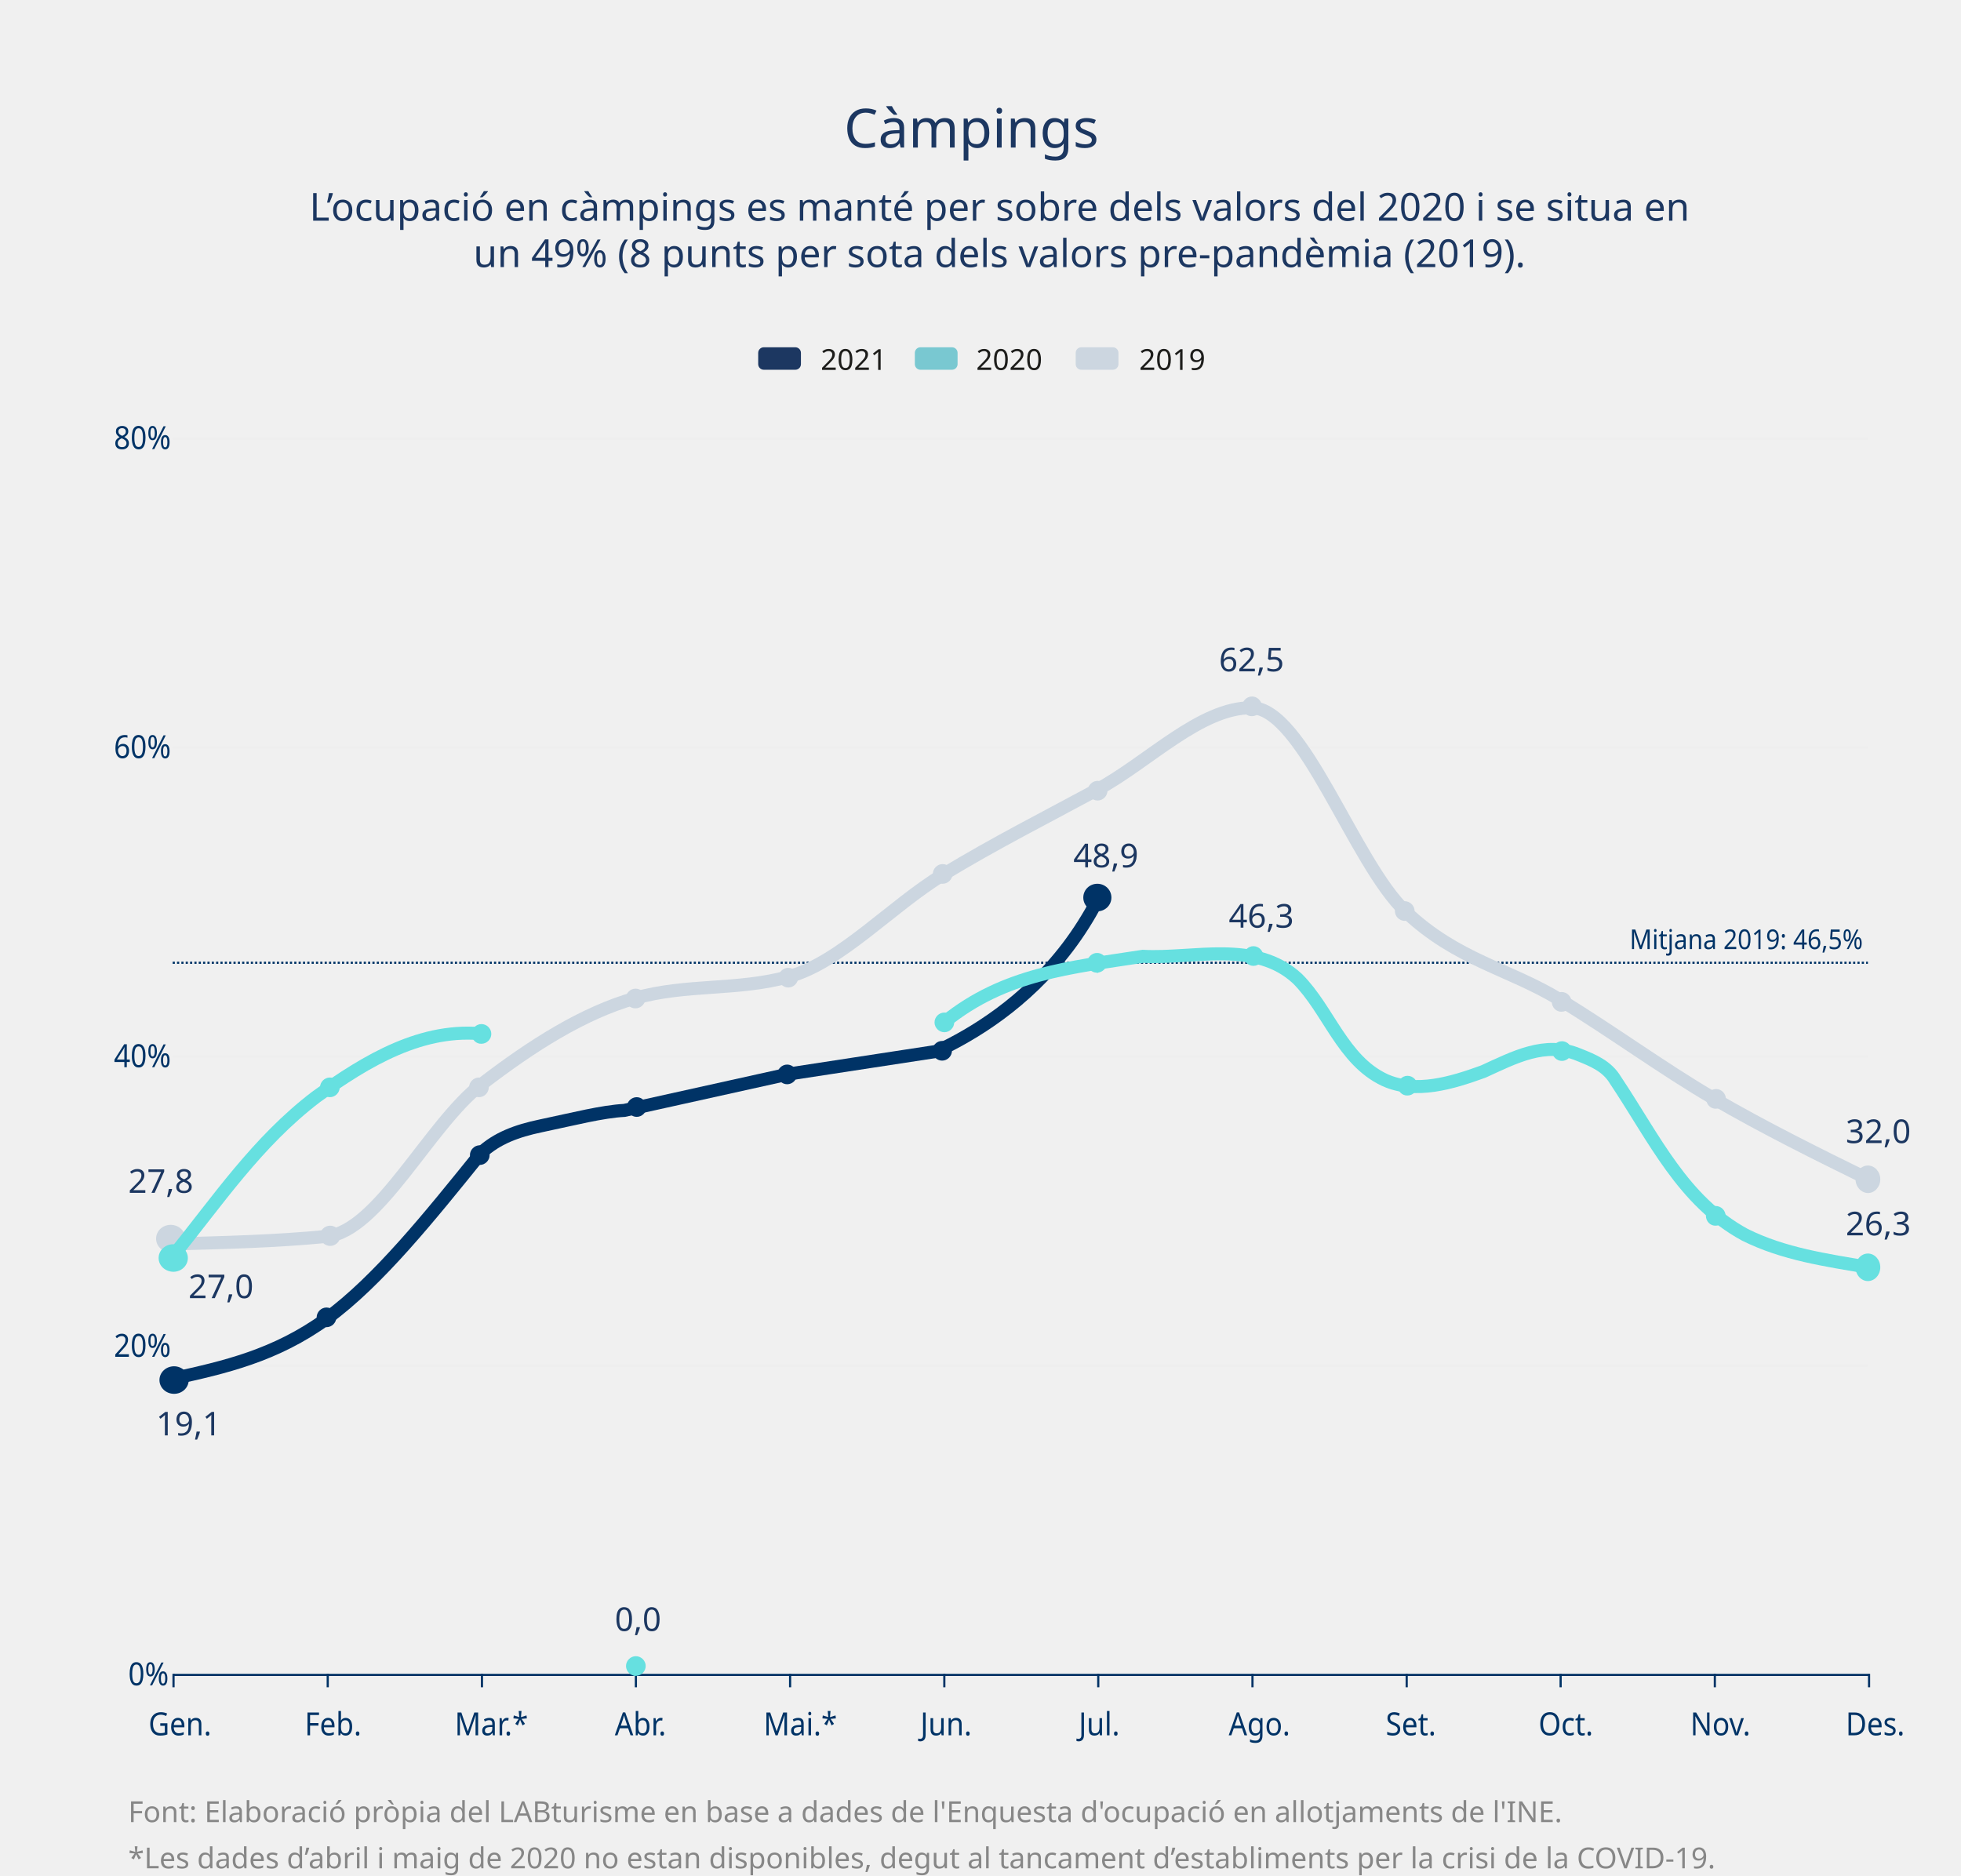
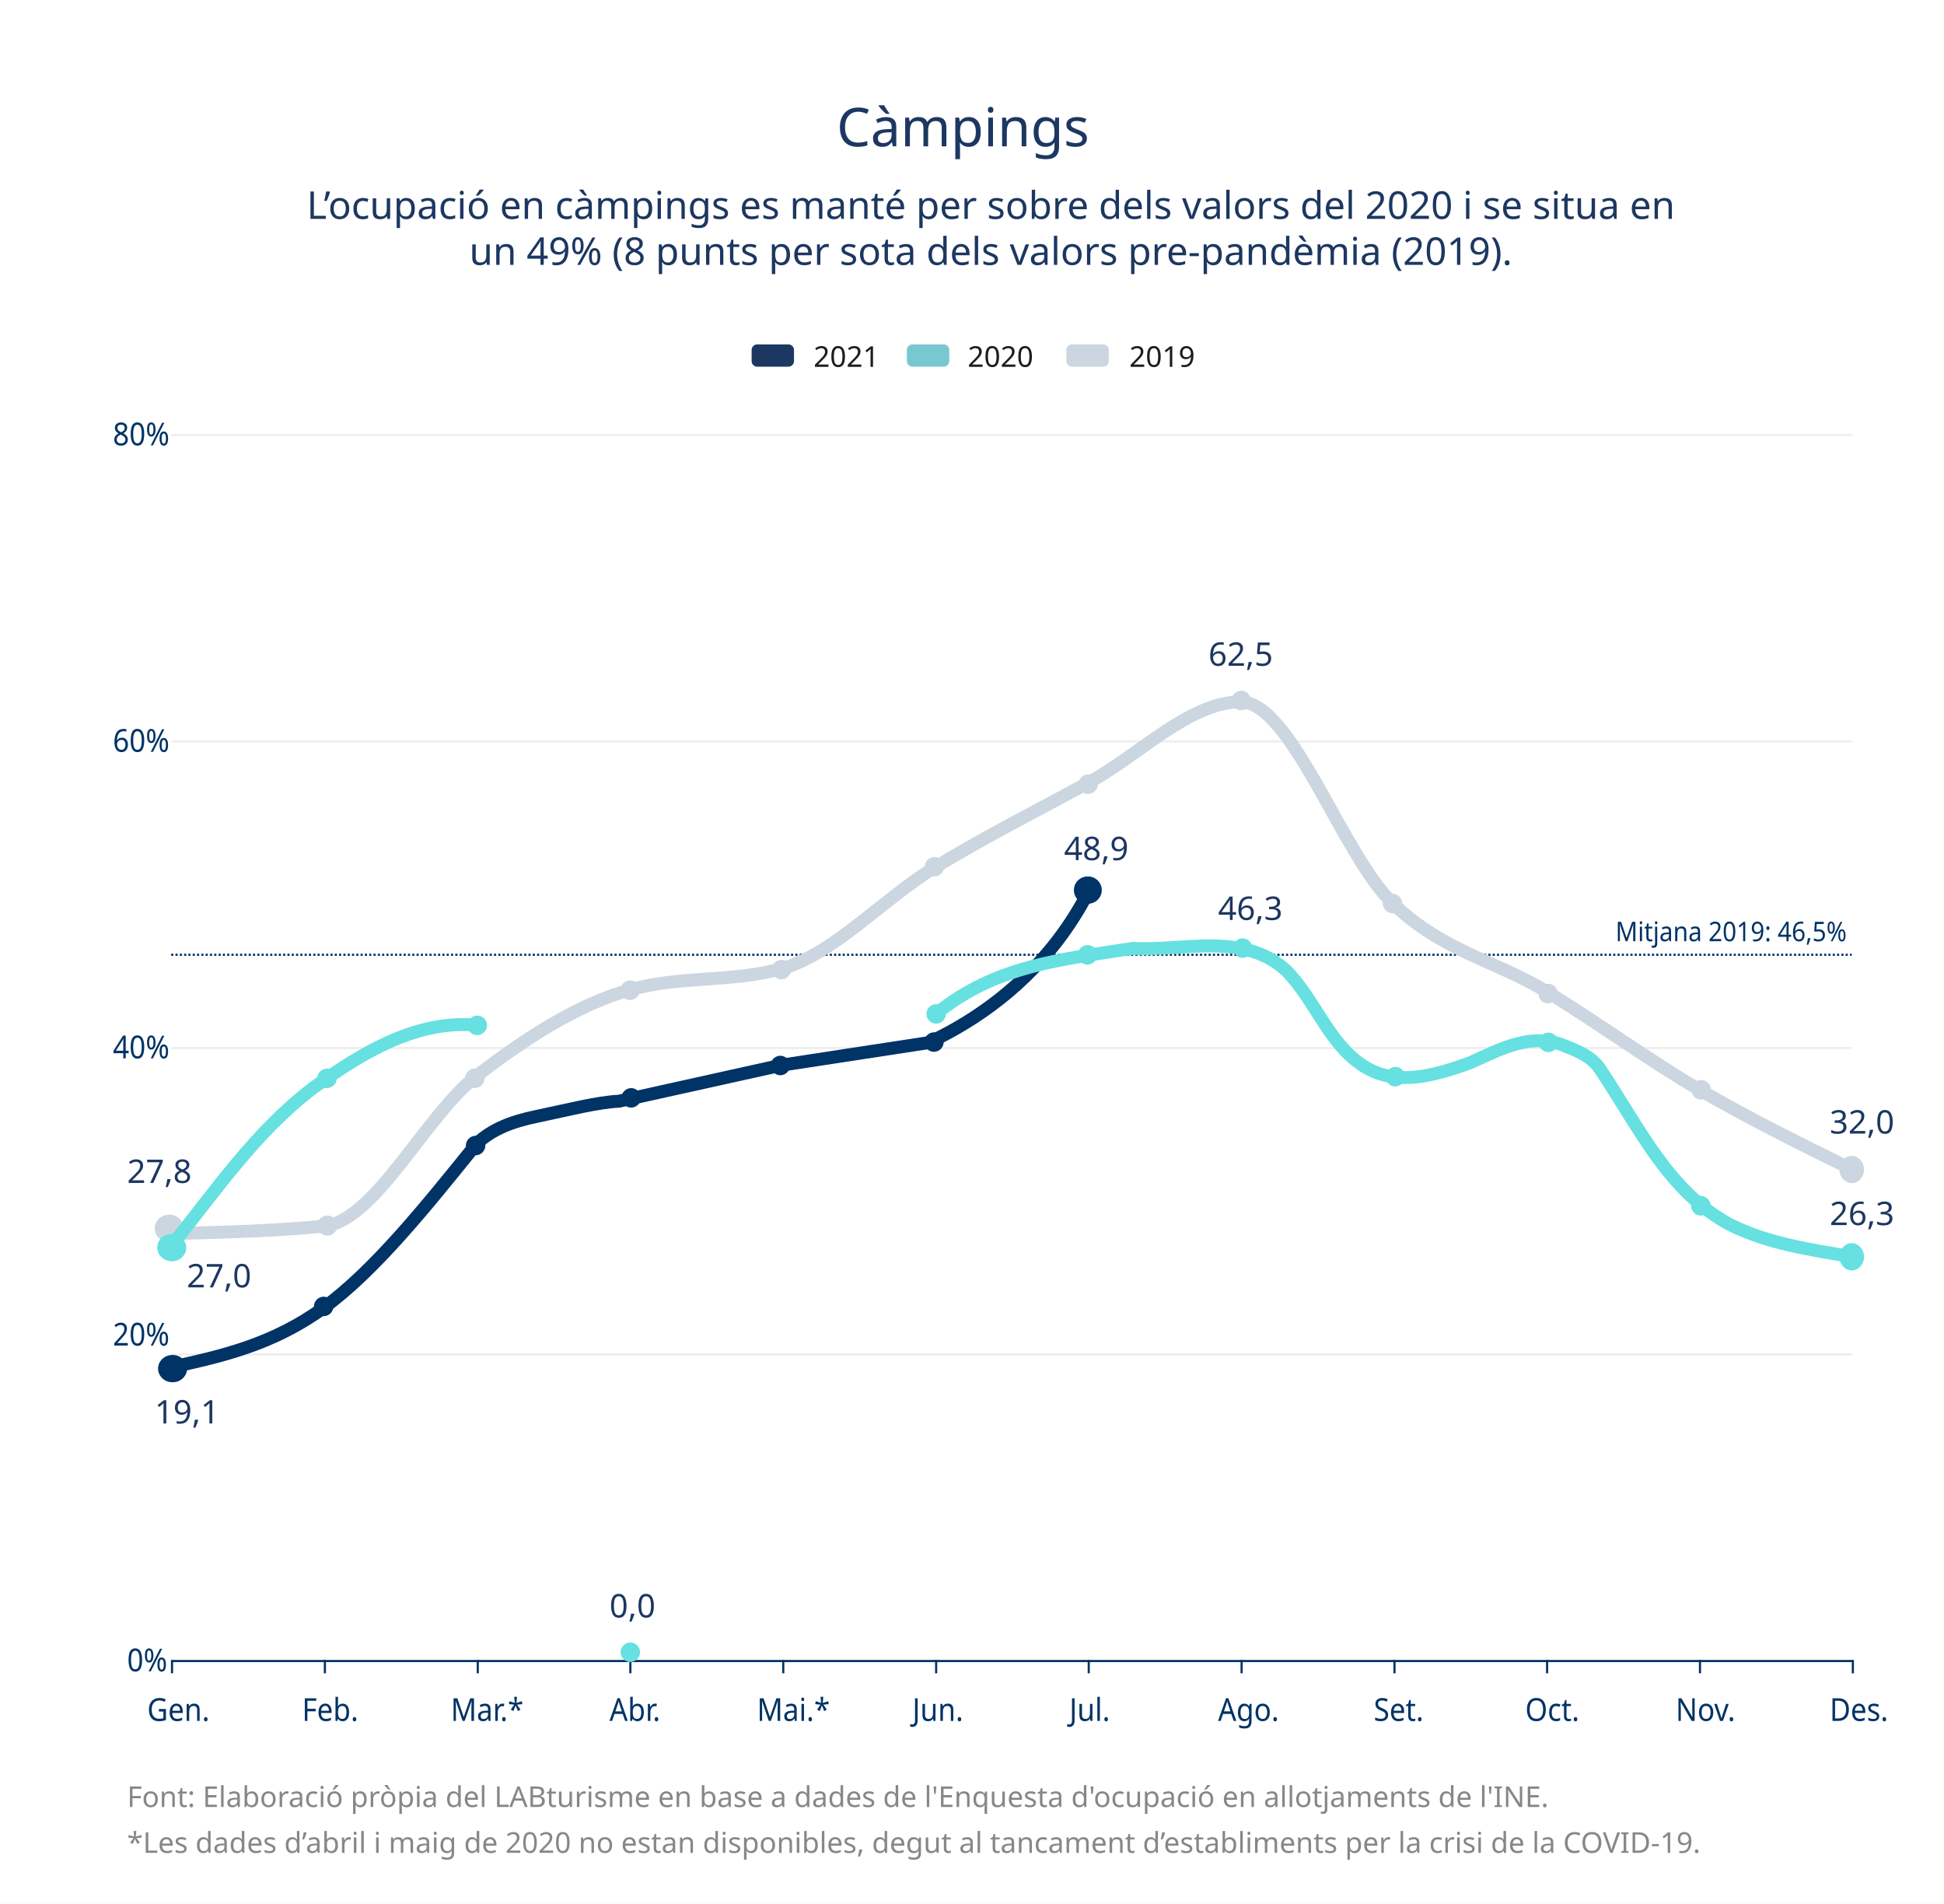
- <svg xmlns="http://www.w3.org/2000/svg" xmlns:xlink="http://www.w3.org/1999/xlink" version="1.1" id="Capa_1" x="0px" y="0px" viewBox="0 0 697.3 667.1" style="enable-background:new 0 0 697.3 667.1;" xml:space="preserve">
+ <svg xmlns="http://www.w3.org/2000/svg" xmlns:xlink="http://www.w3.org/1999/xlink" version="1.1" id="Capa_1" x="0px" y="0px" viewBox="0 0 697.3 682.7" style="enable-background:new 0 0 697.3 682.7;" xml:space="preserve">
  <style type="text/css">
- 	.st0{fill:#1C3761;}
- 	.st1{font-family:'OpenSans-Bold';}
- 	.st2{font-size:19.23px;}
- 	.st3{fill:#79C8D1;}
- 	.st4{enable-background:new    ;}
+ 	.st0{fill:#FFFFFF;}
+ 	.st1{fill:#1C3761;}
+ 	.st2{font-family:'OpenSans-Bold';}
+ 	.st3{font-size:19.23px;}
+ 	.st4{fill:#79C8D1;}
	.st5{font-family:'OpenSans-Light';}
	.st6{font-size:13.74px;}
	.st7{fill:#878787;}
	.st8{font-family:'OpenSans-SemiBold';}
	.st9{font-size:10.3px;}
	.st10{fill:#1D1D1B;}
	.st11{fill:none;}
	.st12{display:none;fill:none;stroke:#EEEEEE;stroke-width:0.772;stroke-dasharray:0;}
	.st13{fill:none;stroke:#EEEEEE;stroke-width:0.772;stroke-dasharray:0;}
	.st14{fill:#003366;}
	.st15{font-family:'SourceSansPro-Regular';}
	.st16{font-size:11.359px;}
	.st17{fill:none;stroke:#003366;stroke-width:0.772;stroke-dasharray:0;}
	.st18{font-family:'ArialMT';}
	.st19{font-size:9.736px;}
	.st20{fill:none;stroke:#003366;stroke-width:0.772;stroke-dasharray:0.772,0.772;}
	.st21{clip-path:url(#SVGID_2_);fill:none;stroke:#003366;stroke-width:4.631;}
	.st22{fill:none;stroke:#CCD6E0;stroke-width:4.631;}
	.st23{fill:#66E0E0;}
	.st24{fill:#CCD6E0;}
	.st25{clip-path:url(#SVGID_4_);fill:none;stroke:#66E0E0;stroke-width:4.631;}
	.st26{clip-path:url(#SVGID_6_);fill:none;stroke:#66E0E0;stroke-width:4.631;}
	.st27{font-size:11.68px;}
</style>
-   <g>
-     <text transform="matrix(1 0 0 1 300.0984 52.477)" class="st0 st1 st2">Càmpings</text>
-   </g>
-   <g>
-     <path class="st0" d="M271.6,123.5h11.2c1.1,0,2,0.9,2,2v4c0,1.1-0.9,2-2,2h-11.2c-1.1,0-2-0.9-2-2v-4   C269.6,124.4,270.5,123.5,271.6,123.5z" />
-     <path class="st3" d="M327.3,123.5h11.2c1.1,0,2,0.9,2,2v4c0,1.1-0.9,2-2,2h-11.2c-1.1,0-2-0.9-2-2v-4   C325.3,124.4,326.2,123.5,327.3,123.5z" />
-   </g>
-   <text transform="matrix(1 0 0 1 110.0283 78.4896)" class="st4">
-     <tspan x="0" y="0" class="st0 st5 st6">L’ocupació en càmpings es manté per sobre dels valors del 2020 i se situa en  </tspan>
-     <tspan x="58.3" y="16.5" class="st0 st5 st6">un 49% (8 punts per sota dels valors pre-pandèmia (2019).</tspan>
-   </text>
+   <rect y="0" class="st0" width="697.3" height="682.7" />
+   <g>
+     <text transform="matrix(1 0 0 1 300.0984 52.477)" class="st1 st2 st3">Càmpings</text>
+   </g>
+   <g>
+     <path class="st1" d="M271.6,123.5h11.2c1.1,0,2,0.9,2,2v4c0,1.1-0.9,2-2,2h-11.2c-1.1,0-2-0.9-2-2v-4   C269.6,124.4,270.5,123.5,271.6,123.5z" />
+     <path class="st4" d="M327.3,123.5h11.2c1.1,0,2,0.9,2,2v4c0,1.1-0.9,2-2,2h-11.2c-1.1,0-2-0.9-2-2v-4   C325.3,124.4,326.2,123.5,327.3,123.5z" />
+   </g>
+   <text transform="matrix(1 0 0 1 110.0283 78.4896)" class="st1 st5 st6">L’ocupació en càmpings es manté per sobre dels valors del 2020 i se situa en  </text>
+   <text transform="matrix(1 0 0 1 168.3283 94.9896)" class="st1 st5 st6">un 49% (8 punts per sota dels valors pre-pandèmia (2019).</text>
  <g>
    <text transform="matrix(1 0 0 1 45.5947 648.0063)" class="st7 st8 st9">Font: Elaboració pròpia del LABturisme en base a dades de l'Enquesta d'ocupació en allotjaments de l'INE.        </text>
  </g>
  <text transform="matrix(1 0 0 1 45.5946 664.4488)" class="st7 st8 st9">*Les dades d’abril i maig de 2020 no estan disponibles, degut al tancament d’establiments per la crisi de la COVID-19.</text>
  <text transform="matrix(1 0 0 1 347.0821 131.5509)" class="st10 st8 st9">2020</text>
  <text transform="matrix(1 0 0 1 291.812 131.5509)" class="st10 st8 st9">2021</text>
  <g id="facets_1_">
    <g transform="translate(45,10)">
      <g>
        <g>
          <polyline class="st11" points="619.2,585.2 16.4,585.2 16.4,145.6 619.2,145.6     " />
        </g>
        <g>
          <g>
            <path class="st12" d="M16.7,585.6V146" />
            <g transform="translate(0,542.3646)">
              <line class="st13" x1="16.4" y1="43.3" x2="619.2" y2="43.3" />
-               <text transform="matrix(0.9049 0 0 1 0.5948 46.9936)" class="st14 st15 st16">0%</text>
+               <text transform="matrix(0.9049 0 0 1 0.5947 46.9932)" class="st14 st15 st16">0%</text>
            </g>
            <g transform="translate(0,406.8984)">
              <line class="st13" x1="16.4" y1="68.8" x2="619.2" y2="68.8" />
-               <text transform="matrix(0.9049 0 0 1 -4.5136 65.6335)" class="st14 st15 st16">20%</text>
+               <text transform="matrix(0.9049 0 0 1 -4.5137 65.6332)" class="st14 st15 st16">20%</text>
            </g>
            <g transform="translate(0,271.4323)">
              <line class="st13" x1="16.4" y1="94.4" x2="619.2" y2="94.4" />
-               <text transform="matrix(0.9049 0 0 1 -4.5136 98.0982)" class="st14 st15 st16">40%</text>
+               <text transform="matrix(0.9049 0 0 1 -4.5137 98.0983)" class="st14 st15 st16">40%</text>
            </g>
            <g transform="translate(0,135.9661)">
              <line class="st13" x1="16.4" y1="119.9" x2="619.2" y2="119.9" />
-               <text transform="matrix(0.9049 0 0 1 -4.5136 123.6508)" class="st14 st15 st16">60%</text>
+               <text transform="matrix(0.9049 0 0 1 -4.5137 123.6509)" class="st14 st15 st16">60%</text>
            </g>
            <g transform="translate(0,0.5)">
              <line class="st13" x1="16.4" y1="145.5" x2="619.2" y2="145.5" />
-               <text transform="matrix(0.9049 0 0 1 -4.5136 149.2029)" class="st14 st15 st16">80%</text>
+               <text transform="matrix(0.9049 0 0 1 -4.5137 149.203)" class="st14 st15 st16">80%</text>
            </g>
          </g>
          <g transform="translate(0,541.8646)">
            <path class="st17" d="M16.7,43.8h602.8" />
            <g transform="translate(0.5,0)">
              <line class="st17" x1="16.2" y1="43.4" x2="16.2" y2="48.2" />
-               <text transform="matrix(0.9049 0 0 1 7.3063 65.2748)" class="st14 st15 st16">Gen.</text>
+               <text transform="matrix(0.9049 0 0 1 7.3062 65.2745)" class="st14 st15 st16">Gen.</text>
            </g>
            <g transform="translate(75.137,0)">
              <line class="st17" x1="-3.6" y1="43.4" x2="-3.6" y2="48.2" />
-               <text transform="matrix(0.9049 0 0 1 -11.8034 65.2748)" class="st14 st15 st16">Feb.</text>
+               <text transform="matrix(0.9049 0 0 1 -11.8035 65.2745)" class="st14 st15 st16">Feb.</text>
            </g>
            <g transform="translate(149.774,0)">
              <line class="st17" x1="-23.4" y1="43.4" x2="-23.4" y2="48.2" />
-               <text transform="matrix(0.9049 0 0 1 -33.0879 65.2748)" class="st14 st15 st16">Mar.*</text>
+               <text transform="matrix(0.9049 0 0 1 -33.088 65.2745)" class="st14 st15 st16">Mar.*</text>
            </g>
            <g transform="translate(224.411,0)">
              <line class="st17" x1="-43.3" y1="43.4" x2="-43.3" y2="48.2" />
-               <text transform="matrix(0.9049 0 0 1 -50.7942 65.2748)" class="st14 st15 st16">Abr.</text>
+               <text transform="matrix(0.9049 0 0 1 -50.7943 65.2745)" class="st14 st15 st16">Abr.</text>
            </g>
            <g transform="translate(299.048,0)">
              <line class="st17" x1="-63.1" y1="43.4" x2="-63.1" y2="48.2" />
-               <text transform="matrix(0.9049 0 0 1 -72.5308 65.2748)" class="st14 st15 st16">Mai.*</text>
+               <text transform="matrix(0.9049 0 0 1 -72.5309 65.2745)" class="st14 st15 st16">Mai.*</text>
            </g>
            <g transform="translate(373.685,0)">
              <line class="st17" x1="-82.9" y1="43.4" x2="-82.9" y2="48.2" />
-               <text transform="matrix(0.9049 0 0 1 -91.41 65.2748)" class="st14 st15 st16">Jun.</text>
+               <text transform="matrix(0.9049 0 0 1 -91.4096 65.2745)" class="st14 st15 st16">Jun.</text>
            </g>
            <g transform="translate(448.322,0)">
              <line class="st17" x1="-102.8" y1="43.4" x2="-102.8" y2="48.2" />
-               <text transform="matrix(0.9049 0 0 1 -109.7443 65.2748)" class="st14 st15 st16">Jul.</text>
+               <text transform="matrix(0.9049 0 0 1 -109.7439 65.2745)" class="st14 st15 st16">Jul.</text>
            </g>
            <g transform="translate(522.959,0)">
              <line class="st17" x1="-122.6" y1="43.4" x2="-122.6" y2="48.2" />
-               <text transform="matrix(0.9049 0 0 1 -131.0541 65.2748)" class="st14 st15 st16">Ago.</text>
+               <text transform="matrix(0.9049 0 0 1 -131.0537 65.2745)" class="st14 st15 st16">Ago.</text>
            </g>
            <g transform="translate(597.596,0)">
              <line class="st17" x1="-142.4" y1="43.4" x2="-142.4" y2="48.2" />
-               <text transform="matrix(0.9049 0 0 1 -149.8561 65.2748)" class="st14 st15 st16">Set.</text>
+               <text transform="matrix(0.9049 0 0 1 -149.8557 65.2745)" class="st14 st15 st16">Set.</text>
            </g>
            <g transform="translate(672.233,0)">
              <line class="st17" x1="-162.3" y1="43.4" x2="-162.3" y2="48.2" />
-               <text transform="matrix(0.9049 0 0 1 -170.1523 65.2748)" class="st14 st15 st16">Oct.</text>
+               <text transform="matrix(0.9049 0 0 1 -170.1519 65.2745)" class="st14 st15 st16">Oct.</text>
            </g>
            <g transform="translate(746.87,0)">
              <line class="st17" x1="-182.1" y1="43.4" x2="-182.1" y2="48.2" />
-               <text transform="matrix(0.9049 0 0 1 -190.8205 65.2748)" class="st14 st15 st16">Nov.</text>
+               <text transform="matrix(0.9049 0 0 1 -190.8201 65.2745)" class="st14 st15 st16">Nov.</text>
            </g>
            <g transform="translate(821.507,0)">
              <line class="st17" x1="-201.9" y1="43.4" x2="-201.9" y2="48.2" />
-               <text transform="matrix(0.9049 0 0 1 -210.2076 65.2748)" class="st14 st15 st16">Des.</text>
+               <text transform="matrix(0.9049 0 0 1 -210.2072 65.2745)" class="st14 st15 st16">Des.</text>
            </g>
          </g>
        </g>
      </g>
    </g>
  </g>
  <g>
    <g transform="translate(45, 10)">
      <g transform="translate(0, 230.2925)">
-         <text transform="matrix(0.9049 0 0 1 534.4645 97.241)" class="st14 st18 st19">Mitjana 2019: 46,5%</text>
+         <text transform="matrix(0.9049 0 0 1 534.4648 97.2411)" class="st14 st18 st19">Mitjana 2019: 46,5%</text>
        <line class="st20" x1="16.4" y1="102.1" x2="619.2" y2="102.1" />
      </g>
    </g>
  </g>
  <g>
    <g>
      <g>
        <g>
          <g>
            <g>
              <g>
                <g>
                  <g>
                    <g>
                      <g>
                        <g>
                          <g>
-                             <defs>
-                               <polyline id="SVGID_1_" points="664.2,603.3 61.4,603.3 61.4,147.5 664.2,147.5               " />
-                             </defs>
-                             <clipPath id="SVGID_2_">
-                               <use xlink:href="#SVGID_1_" style="overflow:visible;" />
-                             </clipPath>
-                             <path pointer-events="none" class="st21" d="M61.4,490.3c18.3-4,36.5-8.1,54.8-21.4c18.3-13.4,36.5-36.1,54.8-58.8               c5.7-5.3,12.7-7.9,21.3-9.7c11.9-2.5,21.9-5.1,29.7-5.5c19.4-4.3,38.8-8.6,58.2-12.9c17.6-2.7,35.3-5.4,52.9-8.1               c12.8-6,31.4-17.1,46.6-37.1c4.1-5.4,7.4-10.8,10.1-15.8" />
+                             <g>
+                               <g>
+                                 <defs>
+                                   <polyline id="SVGID_1_" points="664.2,603.3 61.4,603.3 61.4,147.5 664.2,147.5                 " />
+                                 </defs>
+                                 <clipPath id="SVGID_2_">
+                                   <use xlink:href="#SVGID_1_" style="overflow:visible;" />
+                                 </clipPath>
+                                 <path pointer-events="none" class="st21" d="M61.4,490.3c18.3-4,36.5-8.1,54.8-21.4c18.3-13.4,36.5-36.1,54.8-58.8                 c5.7-5.3,12.7-7.9,21.3-9.7c11.9-2.5,21.9-5.1,29.7-5.5c19.4-4.3,38.8-8.6,58.2-12.9c17.6-2.7,35.3-5.4,52.9-8.1                 c12.8-6,31.4-17.1,46.6-37.1c4.1-5.4,7.4-10.8,10.1-15.8" />
+                               </g>
+                             </g>
                          </g>
                        </g>
                      </g>
                    </g>
                  </g>
                </g>
              </g>
            </g>
          </g>
        </g>
      </g>
    </g>
  </g>
  <g>
    <g>
      <path pointer-events="none" class="st22" d="M61.4,442.4c18.3-0.5,36.5-0.9,54.8-2.7s36.5-39.8,54.8-53.9s36.5-25.6,54.8-30.8    s36.5-2.6,54.8-7.7s36.5-25.2,54.8-36.3s36.5-20.3,54.8-30.2c18.3-9.9,36.5-29.1,54.8-29.1s36.5,55.2,54.8,72.5    c18.3,17.3,36.5,20.2,54.8,31.3c18.3,11.1,36.5,24.5,54.8,35.2c18.3,10.6,36.5,19.6,54.8,28.6" />
    </g>
  </g>
  <path id="point-0-2" class="st14" d="M385.2,319.2c0-2.7,2.2-4.9,5-4.9s5,2.2,5,4.9s-2.2,4.9-5,4.9S385.2,321.9,385.2,319.2z" />
  <g transform="translate(45,10)">
-     <path id="point-1-0" class="st23" d="M15.6,436.8c0-0.4,0.3-0.8,0.7-0.8s0.7,0.4,0.7,0.8s-0.3,0.8-0.7,0.8S15.6,437.3,15.6,436.8z" />
+     <path id="point-1-0" class="st23" d="M15.6,436.8c0-0.4,0.3-0.8,0.7-0.8c0.4,0,0.7,0.4,0.7,0.8s-0.3,0.8-0.7,0.8   S15.6,437.3,15.6,436.8z" />
    <path id="point-1-1" class="st23" d="M70.4,377.5c0-0.4,0.3-0.8,0.7-0.8s0.7,0.4,0.7,0.8s-0.3,0.8-0.7,0.8S70.4,377.9,70.4,377.5z" />
    <path id="point-1-2" class="st23" d="M125.2,357.2c0-0.4,0.3-0.8,0.7-0.8s0.7,0.4,0.7,0.8s-0.3,0.8-0.7,0.8   S125.2,357.6,125.2,357.2z" />
    <path id="point-1-3" class="st23" d="M180,585.2c0-0.4,0.3-0.8,0.7-0.8s0.7,0.4,0.7,0.8s-0.3,0.8-0.7,0.8S180,585.7,180,585.2z" />
    <path id="point-1-5" class="st23" d="M289.7,353.3c0-0.4,0.3-0.8,0.7-0.8s0.7,0.4,0.7,0.8s-0.3,0.8-0.7,0.8   S289.7,353.8,289.7,353.3z" />
    <path id="point-1-6" class="st23" d="M344.5,335.2c0-0.4,0.3-0.8,0.7-0.8s0.7,0.4,0.7,0.8s-0.3,0.8-0.7,0.8   S344.5,335.6,344.5,335.2z" />
    <path id="point-1-7" class="st23" d="M399.3,330.8c0-0.4,0.3-0.8,0.7-0.8c0.4,0,0.7,0.4,0.7,0.8s-0.3,0.8-0.7,0.8   C399.6,331.6,399.3,331.2,399.3,330.8z" />
    <path id="point-1-8" class="st23" d="M454.1,376.9c0-0.4,0.3-0.8,0.7-0.8c0.4,0,0.7,0.4,0.7,0.8s-0.3,0.8-0.7,0.8   C454.4,377.8,454.1,377.4,454.1,376.9z" />
    <path id="point-1-9" class="st23" d="M508.9,363.8c0-0.4,0.3-0.8,0.7-0.8s0.7,0.4,0.7,0.8s-0.3,0.8-0.7,0.8   C509.2,364.6,508.9,364.2,508.9,363.8z" />
    <path id="point-1-10" class="st23" d="M563.7,420.4c0-0.4,0.3-0.8,0.7-0.8s0.7,0.4,0.7,0.8s-0.3,0.8-0.7,0.8   S563.7,420.8,563.7,420.4z" />
    <path id="point-1-11" class="st23" d="M614.8,440.7c0-2.7,2-4.9,4.4-4.9s4.4,2.2,4.4,4.9s-2,4.9-4.4,4.9S614.8,443.4,614.8,440.7z" />
  </g>
  <g transform="translate(45,10)">
-     <path id="point-2-0" class="st24" d="M15.6,432.4c0-0.4,0.3-0.8,0.7-0.8s0.7,0.4,0.7,0.8s-0.3,0.8-0.7,0.8S15.6,432.9,15.6,432.4z" />
+     <path id="point-2-0" class="st24" d="M15.6,432.4c0-0.4,0.3-0.8,0.7-0.8c0.4,0,0.7,0.4,0.7,0.8s-0.3,0.8-0.7,0.8   S15.6,432.9,15.6,432.4z" />
    <path id="point-2-1" class="st24" d="M70.4,429.7c0-0.4,0.3-0.8,0.7-0.8s0.7,0.4,0.7,0.8s-0.3,0.8-0.7,0.8S70.4,430.1,70.4,429.7z" />
    <path id="point-2-2" class="st24" d="M125.2,375.8c0-0.4,0.3-0.8,0.7-0.8s0.7,0.4,0.7,0.8s-0.3,0.8-0.7,0.8   S125.2,376.3,125.2,375.8z" />
    <path id="point-2-3" class="st24" d="M180,345.1c0-0.4,0.3-0.8,0.7-0.8s0.7,0.4,0.7,0.8s-0.3,0.8-0.7,0.8S180,345.5,180,345.1z" />
    <path id="point-2-4" class="st24" d="M234.9,337.4c0-0.4,0.3-0.8,0.7-0.8s0.7,0.4,0.7,0.8s-0.3,0.8-0.7,0.8   C235.2,338.2,234.9,337.8,234.9,337.4z" />
    <path id="point-2-5" class="st24" d="M289.7,301.1c0-0.4,0.3-0.8,0.7-0.8s0.7,0.4,0.7,0.8s-0.3,0.8-0.7,0.8   S289.7,301.5,289.7,301.1z" />
    <path id="point-2-6" class="st24" d="M344.5,270.9c0-0.4,0.3-0.8,0.7-0.8s0.7,0.4,0.7,0.8s-0.3,0.8-0.7,0.8   S344.5,271.3,344.5,270.9z" />
    <path id="point-2-7" class="st24" d="M399.3,241.7c0-0.4,0.3-0.8,0.7-0.8c0.4,0,0.7,0.4,0.7,0.8s-0.3,0.8-0.7,0.8   C399.6,242.6,399.3,242.2,399.3,241.7z" />
    <path id="point-2-8" class="st24" d="M454.1,314.3c0-0.4,0.3-0.8,0.7-0.8c0.4,0,0.7,0.4,0.7,0.8s-0.3,0.8-0.7,0.8   C454.4,315.1,454.1,314.7,454.1,314.3z" />
    <path id="point-2-9" class="st24" d="M508.9,345.6c0-0.4,0.3-0.8,0.7-0.8s0.7,0.4,0.7,0.8s-0.3,0.8-0.7,0.8   S508.9,346.1,508.9,345.6z" />
    <path id="point-2-10" class="st24" d="M563.7,380.8c0-0.4,0.3-0.8,0.7-0.8s0.7,0.4,0.7,0.8s-0.3,0.8-0.7,0.8   S563.7,381.2,563.7,380.8z" />
    <path id="point-2-11" class="st24" d="M614.8,409.4c0-2.7,2-4.9,4.4-4.9s4.4,2.2,4.4,4.9s-2,4.9-4.4,4.9   C616.8,414.2,614.8,412.1,614.8,409.4z" />
  </g>
  <path id="point-0-2_1_" class="st14" d="M56.7,490.8c0-2.7,2.3-4.9,5.2-4.9c2.8,0,5.2,2.2,5.2,4.9s-2.3,4.9-5.2,4.9  C59,495.7,56.7,493.5,56.7,490.8z" />
  <path id="point-0-6-5_1_" class="st24" d="M113.8,439.5c0-2,1.6-3.6,3.6-3.6s3.6,1.6,3.6,3.6s-1.6,3.6-3.6,3.6l0,0  C115.4,443.1,113.8,441.4,113.8,439.5z" />
-   <path id="point-0-2_3_" class="st24" d="M55.5,440.5c0-2.7,2.3-4.9,5.2-4.9c2.9,0,5.2,2.2,5.2,4.9s-2.3,4.9-5.2,4.9  S55.5,443.2,55.5,440.5z" />
+   <path id="point-0-2_3_" class="st24" d="M55.5,440.5c0-2.7,2.3-4.9,5.2-4.9s5.2,2.2,5.2,4.9s-2.3,4.9-5.2,4.9S55.5,443.2,55.5,440.5  z" />
  <path id="point-0-2_2_" class="st23" d="M56.4,447.4c0-2.7,2.3-4.9,5.2-4.9c2.8,0,5.2,2.2,5.2,4.9s-2.3,4.9-5.2,4.9  C58.7,452.2,56.4,450.1,56.4,447.4z" />
  <g>
    <g>
      <g>
        <g>
          <g>
            <g>
              <g>
                <g>
                  <g>
                    <g>
                      <g>
                        <g>
-                           <defs>
-                             <polyline id="SVGID_3_" points="664.2,603.3 61.4,603.3 61.4,147.5 664.2,147.5              " />
-                           </defs>
-                           <clipPath id="SVGID_4_">
-                             <use xlink:href="#SVGID_3_" style="overflow:visible;" />
-                           </clipPath>
-                           <path class="st25" d="M336.1,363.3c21.1-17,44.3-19.2,70.3-23.2c18,1,40-6,55,8c11,11,16,29,31,36c11,5,24,1,35-3              c11-5,22-11,34-6c5,2,10,4,13,9c14,21,24,43,46,55c14,7,29,9,43.8,11.6" />
+                           <g>
+                             <g>
+                               <defs>
+                                 <polyline id="SVGID_3_" points="664.2,603.3 61.4,603.3 61.4,147.5 664.2,147.5                " />
+                               </defs>
+                               <clipPath id="SVGID_4_">
+                                 <use xlink:href="#SVGID_3_" style="overflow:visible;" />
+                               </clipPath>
+                               <path class="st25" d="M336.1,363.3c21.1-17,44.3-19.2,70.3-23.2c18,1,40-6,55,8c11,11,16,29,31,36c11,5,24,1,35-3                c11-5,22-11,34-6c5,2,10,4,13,9c14,21,24,43,46,55c14,7,29,9,43.8,11.6" />
+                             </g>
+                           </g>
                        </g>
                      </g>
                    </g>
                  </g>
                </g>
              </g>
            </g>
          </g>
        </g>
      </g>
    </g>
    <g>
      <g>
        <g>
          <g>
            <g>
              <g>
                <g>
                  <g>
                    <g>
                      <g>
                        <g>
-                           <defs>
-                             <polyline id="SVGID_5_" points="664.2,603.3 61.4,603.3 61.4,147.5 664.2,147.5              " />
-                           </defs>
-                           <clipPath id="SVGID_6_">
-                             <use xlink:href="#SVGID_5_" style="overflow:visible;" />
-                           </clipPath>
-                           <path class="st26" d="M61.4,446.8c16-19.7,30-40.7,51-56.7c18-13,38-25,60.2-22.3" />
+                           <g>
+                             <g>
+                               <defs>
+                                 <polyline id="SVGID_5_" points="664.2,603.3 61.4,603.3 61.4,147.5 664.2,147.5                " />
+                               </defs>
+                               <clipPath id="SVGID_6_">
+                                 <use xlink:href="#SVGID_5_" style="overflow:visible;" />
+                               </clipPath>
+                               <path class="st26" d="M61.4,446.8c16-19.7,30-40.7,51-56.7c18-13,38-25,60.2-22.3" />
+                             </g>
+                           </g>
                        </g>
                      </g>
                    </g>
                  </g>
                </g>
              </g>
            </g>
          </g>
        </g>
      </g>
    </g>
  </g>
  <path id="point-0-6-5_2_" class="st14" d="M112.6,468.5c0-1.9,1.6-3.5,3.5-3.5s3.5,1.6,3.5,3.5s-1.6,3.5-3.5,3.5l0,0  C114.2,472,112.6,470.4,112.6,468.5z" />
  <path id="point-0-6-5_3_" class="st23" d="M113.8,386.7c0-1.9,1.6-3.5,3.5-3.5s3.5,1.6,3.5,3.5s-1.6,3.5-3.5,3.5l0,0  C115.4,390.2,113.8,388.6,113.8,386.7z" />
  <path id="point-0-6-5_4_" class="st24" d="M166.8,386.7c0-1.9,1.6-3.5,3.5-3.5s3.5,1.6,3.5,3.5s-1.6,3.5-3.5,3.5l0,0  C168.4,390.2,166.8,388.6,166.8,386.7z" />
  <path id="point-0-6-5_5_" class="st23" d="M167.7,367.7c0-1.9,1.6-3.5,3.5-3.5s3.5,1.6,3.5,3.5s-1.6,3.5-3.5,3.5l0,0  C169.3,371.3,167.7,369.7,167.7,367.7z" />
  <path id="point-0-6-5_7_" class="st23" d="M332.3,363.6c0-1.9,1.6-3.5,3.5-3.5s3.5,1.6,3.5,3.5s-1.6,3.5-3.5,3.5l0,0  C333.9,367.1,332.3,365.5,332.3,363.6z" />
  <path id="point-0-6-5_8_" class="st23" d="M386.6,342.4c0-1.9,1.6-3.5,3.5-3.5s3.5,1.6,3.5,3.5s-1.6,3.5-3.5,3.5l0,0  C388.2,346,386.6,344.4,386.6,342.4z" />
  <path id="point-0-6-5_9_" class="st23" d="M442.2,340c0-1.9,1.6-3.5,3.5-3.5s3.5,1.6,3.5,3.5s-1.6,3.5-3.5,3.5l0,0  C443.8,343.5,442.2,341.9,442.2,340z" />
  <path id="point-0-6-5_10_" class="st23" d="M497,386.1c0-1.9,1.6-3.5,3.5-3.5s3.5,1.6,3.5,3.5s-1.6,3.5-3.5,3.5l0,0  C498.6,389.7,497,388.1,497,386.1z" />
  <path id="point-0-6-5_11_" class="st23" d="M551.9,373.8c0-1.9,1.6-3.5,3.5-3.5s3.5,1.6,3.5,3.5s-1.6,3.5-3.5,3.5l0,0  C553.5,377.3,551.9,375.7,551.9,373.8z" />
  <path id="point-0-6-5_12_" class="st23" d="M606.6,432.4c0-1.9,1.6-3.5,3.5-3.5s3.5,1.6,3.5,3.5s-1.6,3.5-3.5,3.5l0,0  C608.2,436,606.6,434.4,606.6,432.4z" />
  <path id="point-0-6-5_13_" class="st24" d="M222.5,355.1c0-1.9,1.6-3.5,3.5-3.5s3.5,1.6,3.5,3.5s-1.6,3.5-3.5,3.5l0,0  C224.1,358.7,222.5,357.1,222.5,355.1z" />
  <path id="point-0-6-5_14_" class="st24" d="M331.7,310.8c0-1.9,1.6-3.5,3.5-3.5s3.5,1.6,3.5,3.5s-1.6,3.5-3.5,3.5l0,0  C333.3,314.4,331.7,312.8,331.7,310.8z" />
  <path id="point-0-6-5_15_" class="st24" d="M276.8,347.7c0-1.9,1.6-3.5,3.5-3.5s3.5,1.6,3.5,3.5s-1.6,3.5-3.5,3.5l0,0  C278.4,351.2,276.8,349.6,276.8,347.7z" />
  <path id="point-0-6-5_16_" class="st24" d="M386.8,281.2c0-1.9,1.6-3.5,3.5-3.5s3.5,1.6,3.5,3.5s-1.6,3.5-3.5,3.5l0,0  C388.4,284.7,386.8,283.1,386.8,281.2z" />
  <path id="point-0-6-5_17_" class="st24" d="M441.7,251.2c0-1.9,1.6-3.5,3.5-3.5s3.5,1.6,3.5,3.5s-1.6,3.5-3.5,3.5l0,0  C443.3,254.8,441.7,253.2,441.7,251.2z" />
  <path id="point-0-6-5_18_" class="st24" d="M496,324c0-1.9,1.6-3.5,3.5-3.5s3.5,1.6,3.5,3.5s-1.6,3.5-3.5,3.5l0,0  C497.6,327.5,496,325.9,496,324z" />
  <path id="point-0-6-5_19_" class="st24" d="M551.8,356.3c0-1.9,1.6-3.5,3.5-3.5s3.5,1.6,3.5,3.5s-1.6,3.5-3.5,3.5l0,0  C553.4,359.9,551.8,358.3,551.8,356.3z" />
  <path id="point-0-6-5_20_" class="st24" d="M606.7,390.8c0-1.9,1.6-3.5,3.5-3.5s3.5,1.6,3.5,3.5s-1.6,3.5-3.5,3.5l0,0  C608.3,394.4,606.7,392.8,606.7,390.8z" />
  <path id="point-0-6-5_21_" class="st23" d="M222.6,592.5c0-1.9,1.6-3.5,3.5-3.5s3.5,1.6,3.5,3.5s-1.6,3.5-3.5,3.5l0,0  C224.2,596,222.6,594.4,222.6,592.5z" />
-   <text transform="matrix(1 0 0 1 55.4916 510.476)" class="st0 st15 st27">19,1</text>
-   <text transform="matrix(1 0 0 1 66.9846 461.6683)" class="st0 st15 st27">27,0</text>
-   <text transform="matrix(1 0 0 1 45.5946 424.2097)" class="st0 st15 st27">27,8</text>
-   <text transform="matrix(1 0 0 1 218.6165 580.0361)" class="st0 st15 st27">0,0</text>
-   <text transform="matrix(1 0 0 1 433.4491 238.7562)" class="st0 st15 st27">62,5</text>
-   <text transform="matrix(1 0 0 1 436.9052 329.9085)" class="st0 st15 st27">46,3</text>
-   <text transform="matrix(1 0 0 1 656.2997 406.5165)" class="st0 st15 st27">32,0</text>
-   <text transform="matrix(1 0 0 1 656.2997 439.3402)" class="st0 st15 st27">26,3</text>
+   <text transform="matrix(1 0 0 1 55.4916 510.476)" class="st1 st15 st27">19,1</text>
+   <text transform="matrix(1 0 0 1 66.9846 461.6683)" class="st1 st15 st27">27,0</text>
+   <text transform="matrix(1 0 0 1 45.5946 424.2097)" class="st1 st15 st27">27,8</text>
+   <text transform="matrix(1 0 0 1 218.6165 580.0361)" class="st1 st15 st27">0,0</text>
+   <text transform="matrix(1 0 0 1 433.4491 238.7562)" class="st1 st15 st27">62,5</text>
+   <text transform="matrix(1 0 0 1 436.9052 329.9085)" class="st1 st15 st27">46,3</text>
+   <text transform="matrix(1 0 0 1 656.2997 406.5165)" class="st1 st15 st27">32,0</text>
+   <text transform="matrix(1 0 0 1 656.2997 439.3402)" class="st1 st15 st27">26,3</text>
  <path class="st24" d="M384.5,123.5h11.2c1.1,0,2,0.9,2,2v4c0,1.1-0.9,2-2,2h-11.2c-1.1,0-2-0.9-2-2v-4  C382.5,124.4,383.4,123.5,384.5,123.5z" />
  <text transform="matrix(1 0 0 1 405.0578 131.5507)" class="st10 st8 st9">2019</text>
-   <text transform="matrix(1 0 0 1 381.644 308.4568)" class="st0 st15 st27">48,9</text>
+   <text transform="matrix(1 0 0 1 381.644 308.4568)" class="st1 st15 st27">48,9</text>
  <path id="point-0-6-5_6_" class="st14" d="M167.1,410.8c0-1.9,1.6-3.5,3.5-3.5s3.5,1.6,3.5,3.5s-1.6,3.5-3.5,3.5l0,0  C168.7,414.3,167.1,412.7,167.1,410.8z" />
  <path id="point-0-6-5_22_" class="st14" d="M222.9,393.7c0-1.9,1.6-3.5,3.5-3.5s3.5,1.6,3.5,3.5s-1.6,3.5-3.5,3.5l0,0  C224.5,397.2,222.9,395.6,222.9,393.7z" />
  <path id="point-0-6-5_23_" class="st14" d="M276.4,382.1c0-1.9,1.6-3.5,3.5-3.5s3.5,1.6,3.5,3.5s-1.6,3.5-3.5,3.5l0,0  C278,385.6,276.4,384,276.4,382.1z" />
  <path id="point-0-6-5_24_" class="st14" d="M331.5,373.7c0-1.9,1.6-3.5,3.5-3.5s3.5,1.6,3.5,3.5s-1.6,3.5-3.5,3.5l0,0  C333.1,377.2,331.5,375.6,331.5,373.7z" />
</svg>
